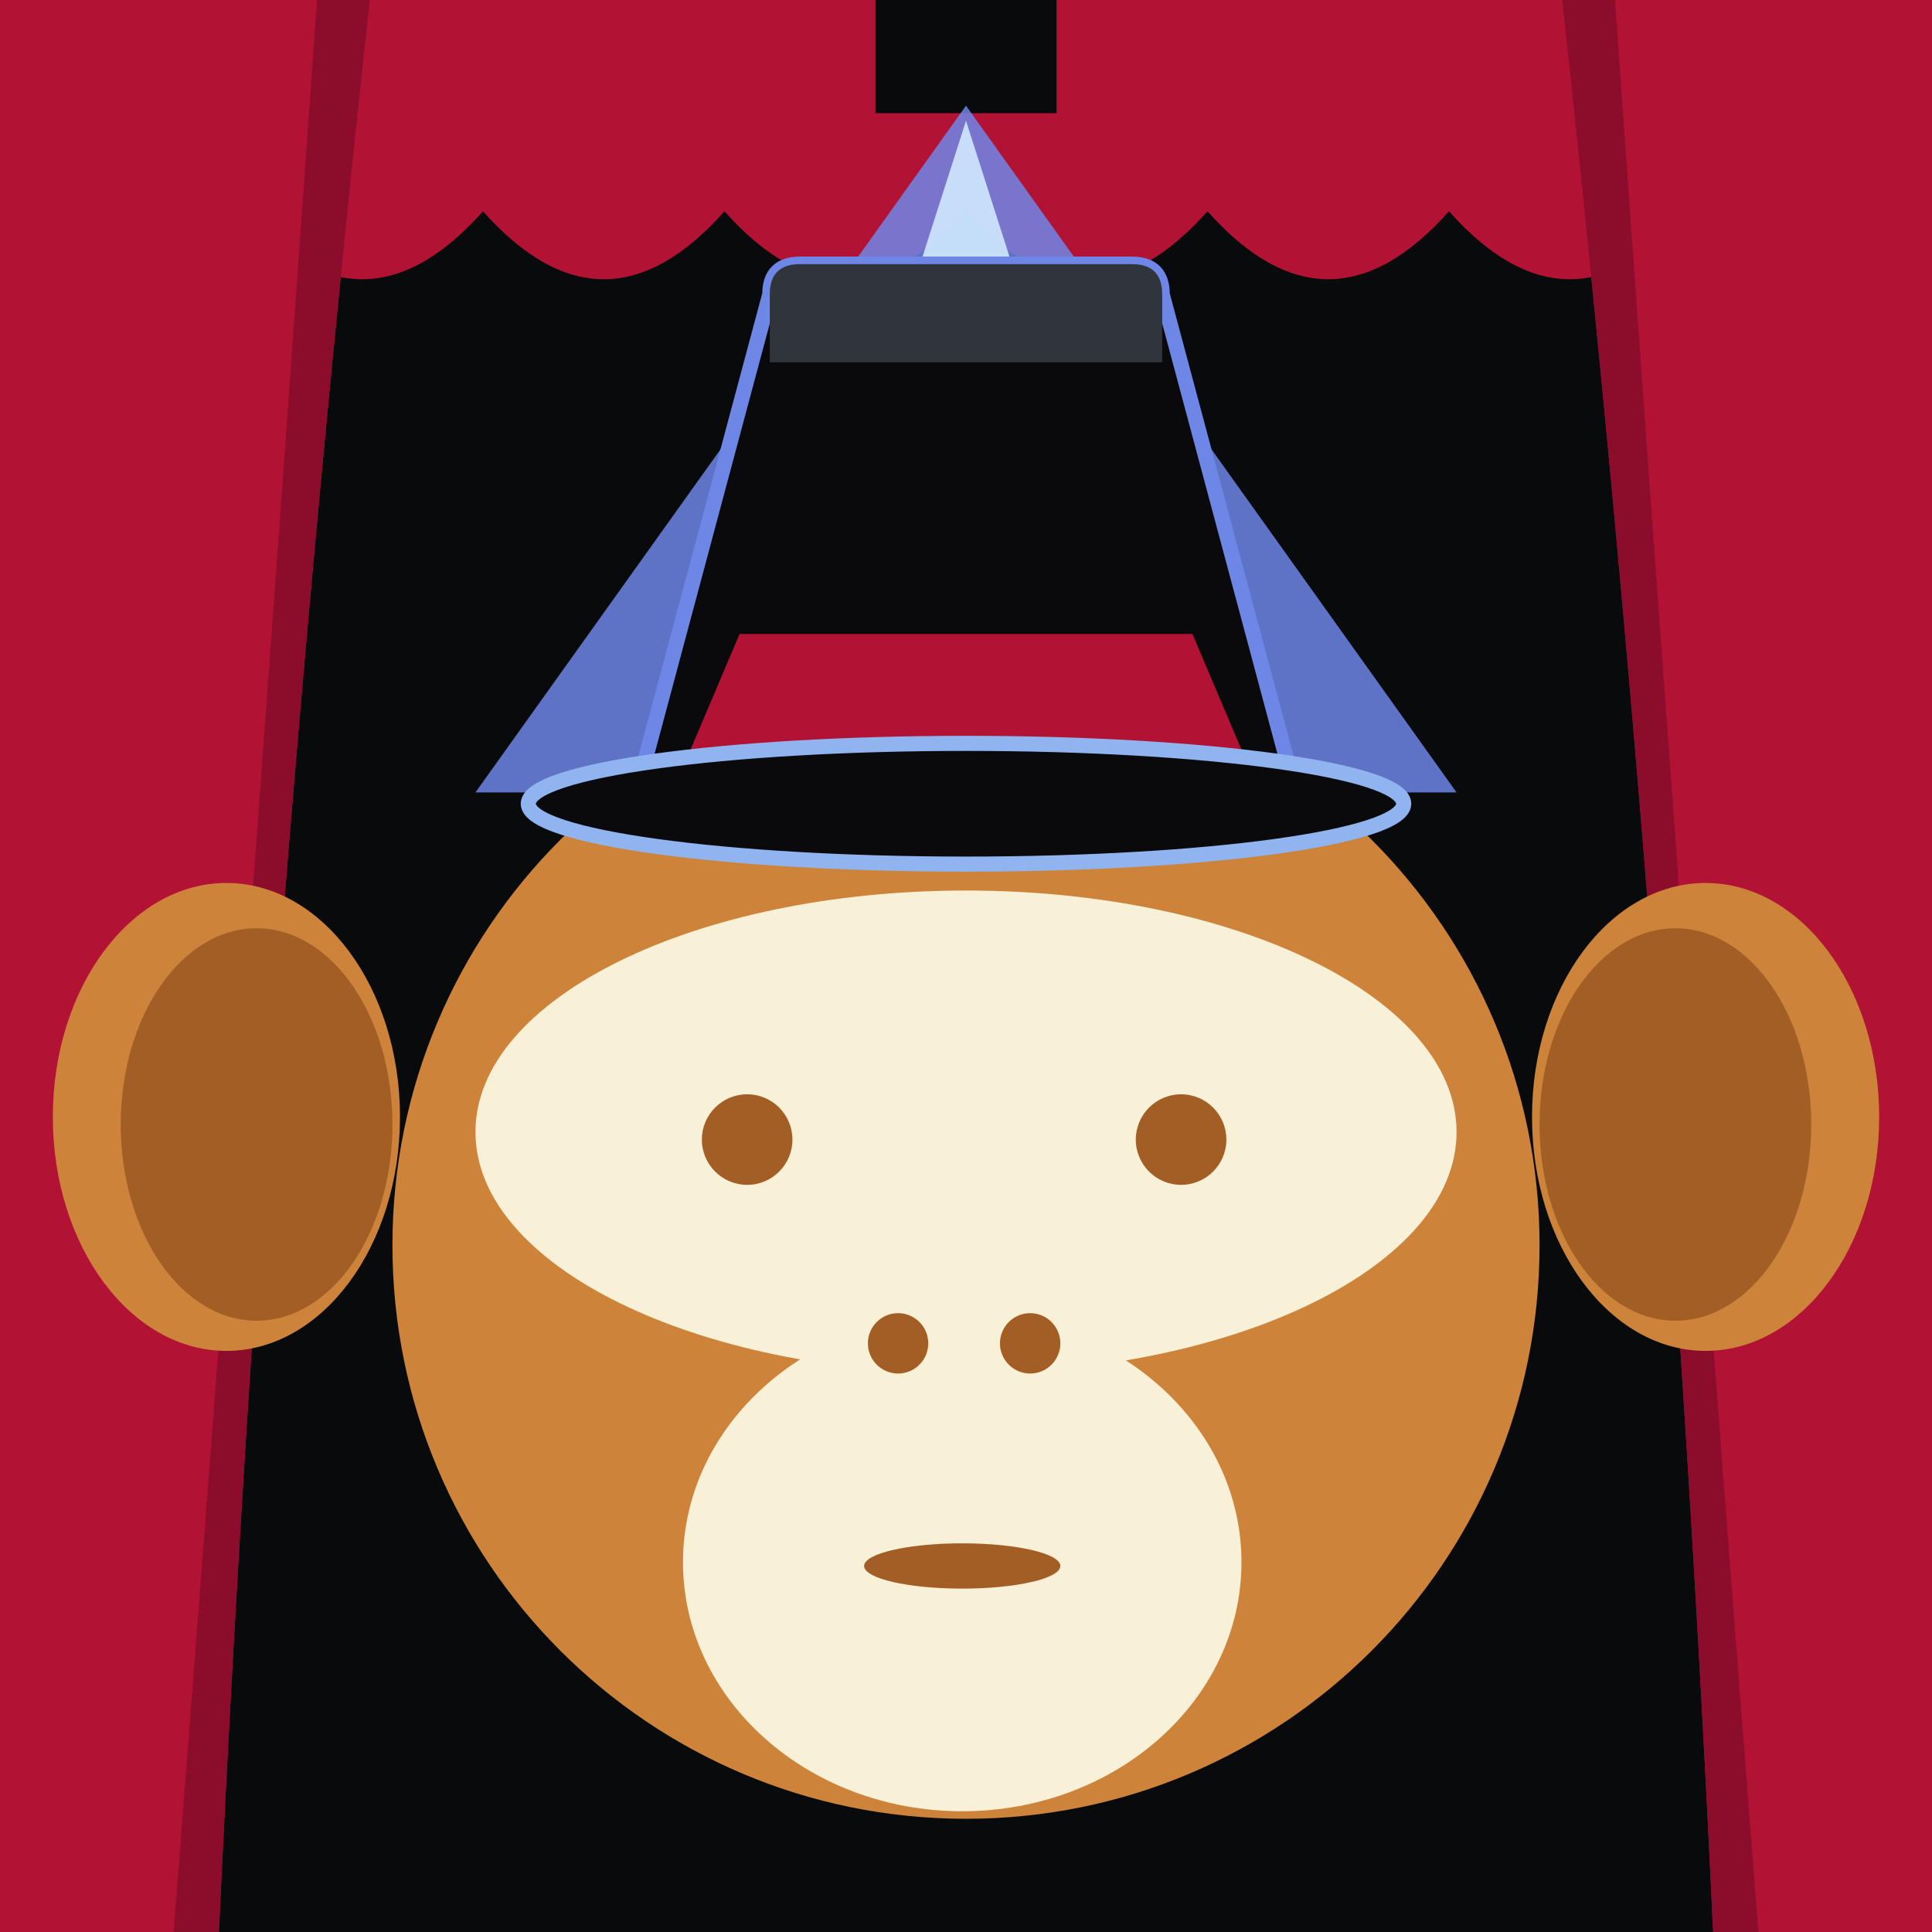
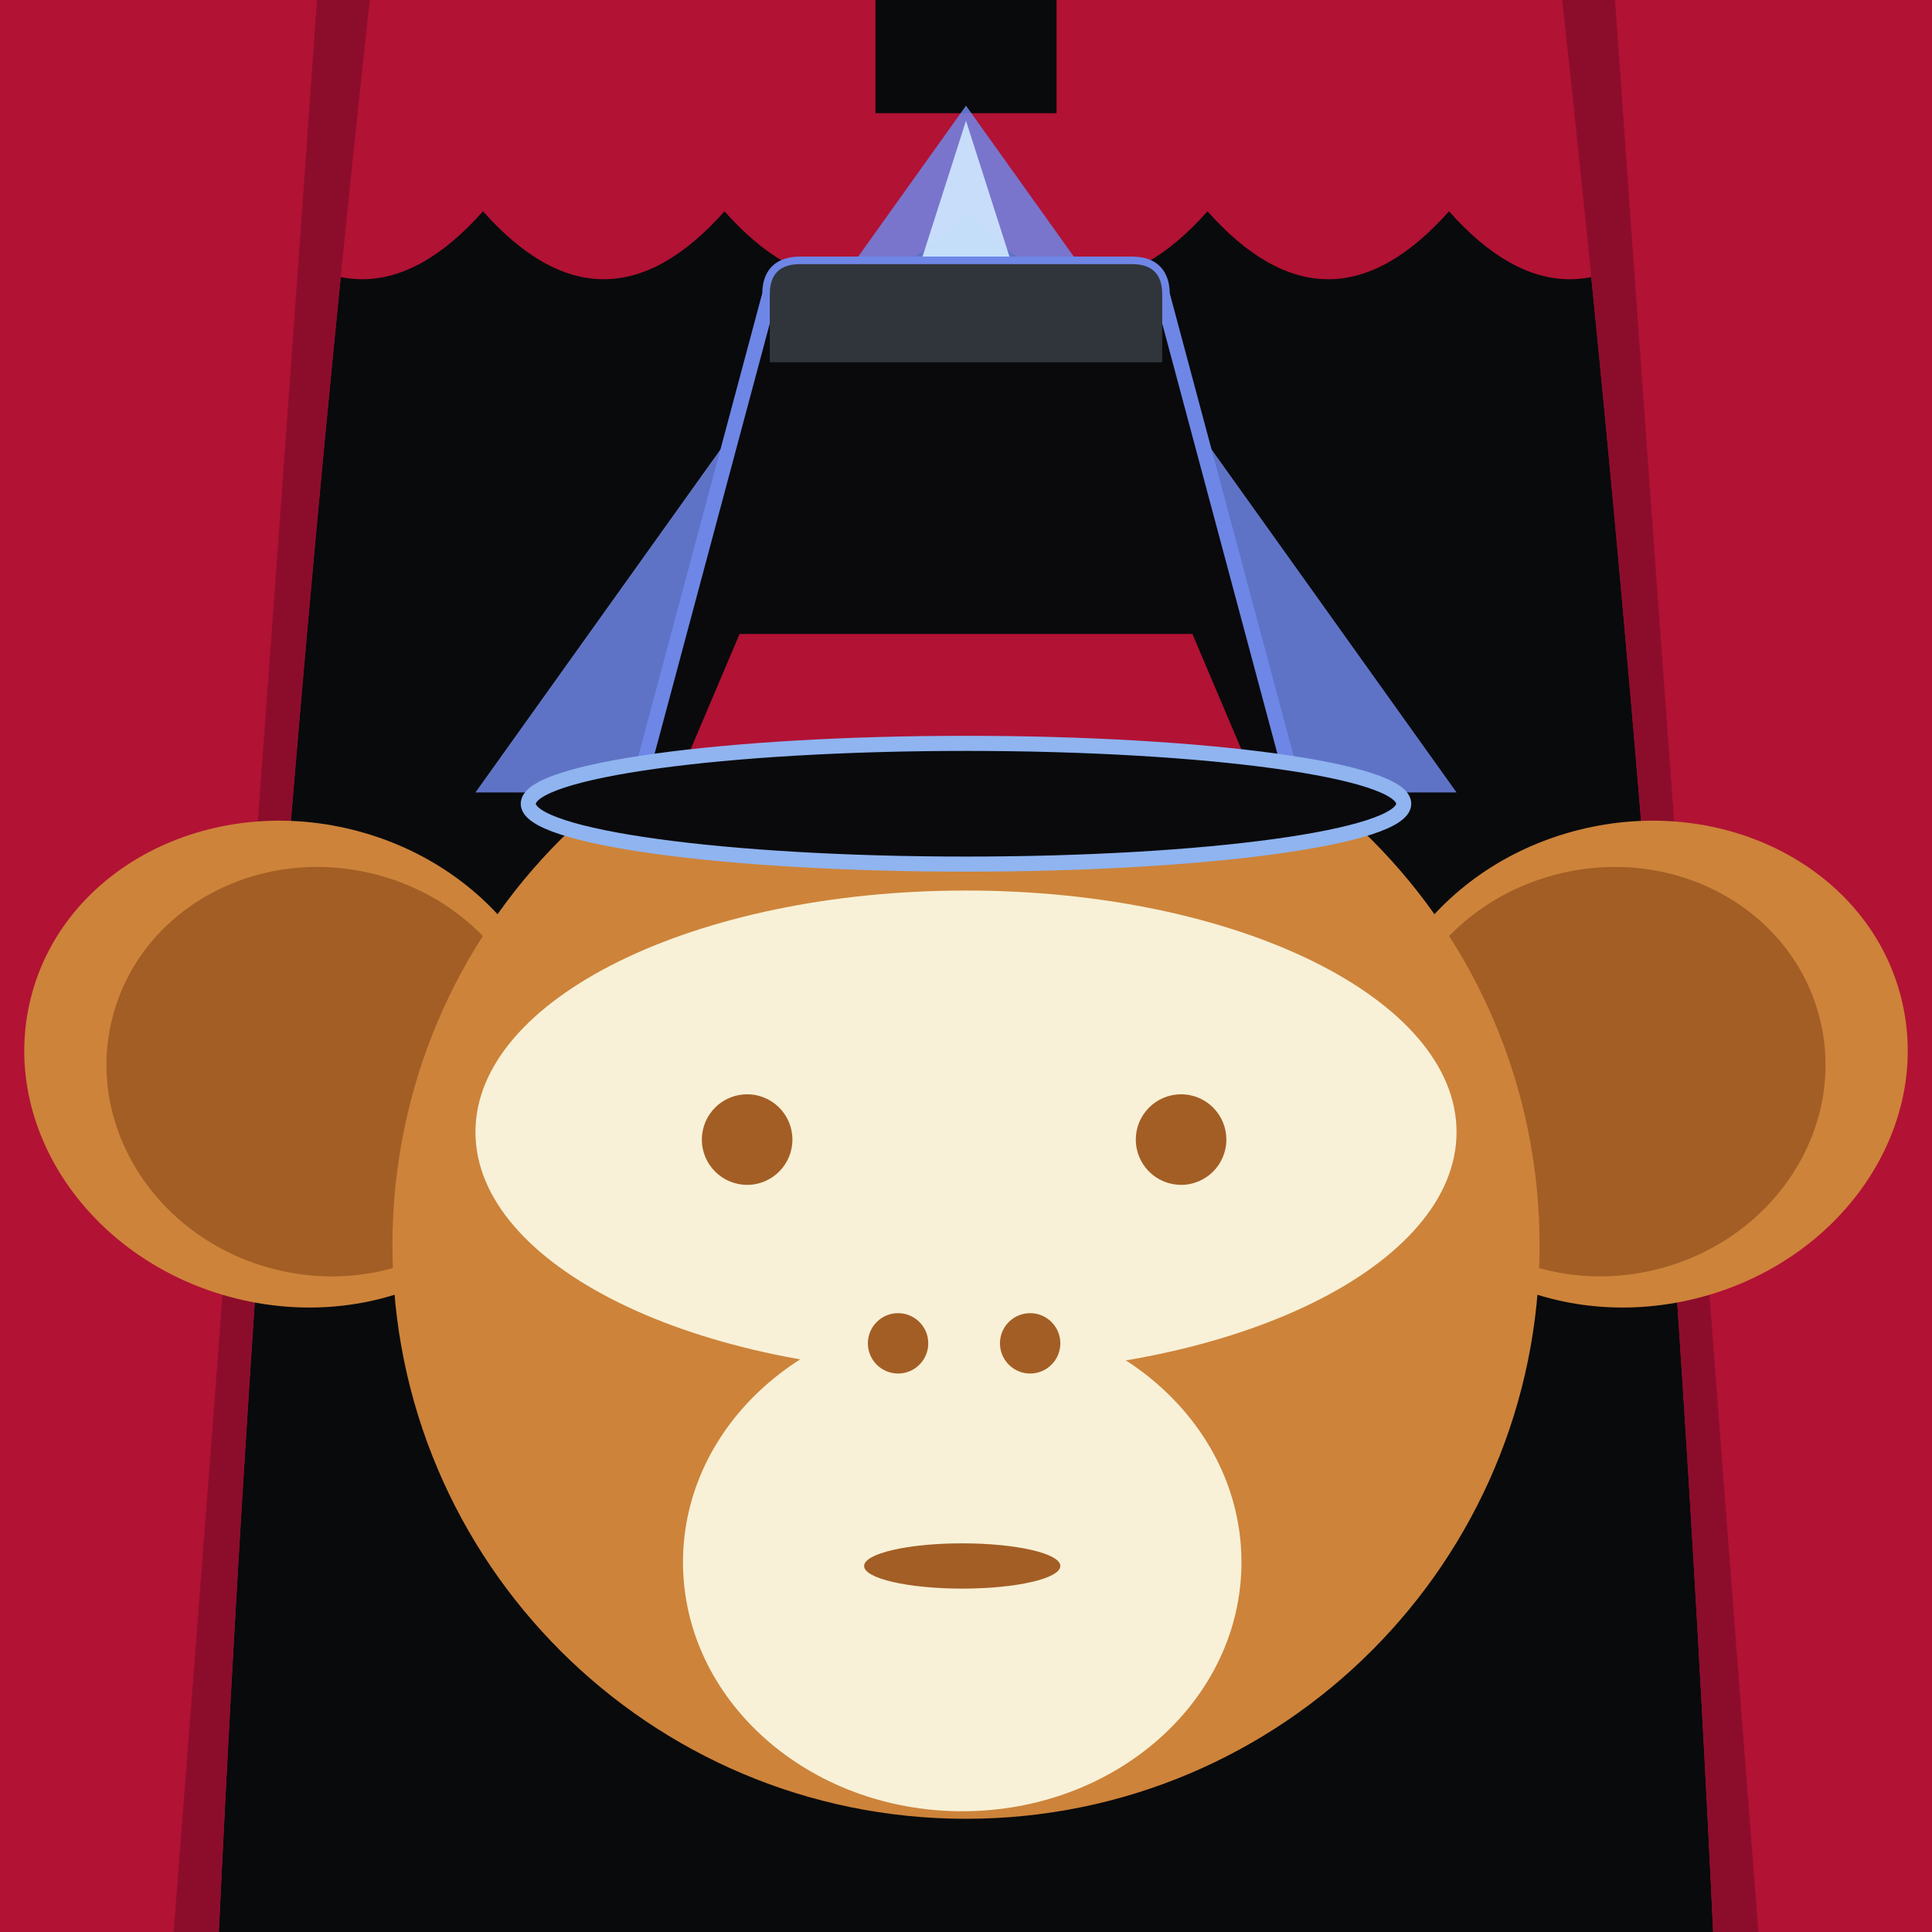
<svg xmlns="http://www.w3.org/2000/svg" viewBox="0 0 512 512" shape-rendering="geometricPrecision">
  <rect width="512" height="512" fill="#090A0C" />
  <path d="M0 0 H512 V56     Q480 92 448 56 Q416 92 384 56 Q352 92 320 56     Q288 92 256 56 Q224 92 192 56 Q160 92 128 56     Q96 92 64 56 Q32 92 0 56 Z" fill="#B21234" />
  <path d="M0 0 H98 Q70 256 58 512 H0 Z" fill="#B21234" />
  <path d="M84 0 H98 Q70 256 58 512 H46 Q66 256 84 0 Z" fill="#8C0D2B" />
  <path d="M512 0 H414 Q442 256 454 512 H512 Z" fill="#B21234" />
  <path d="M428 0 H414 Q442 256 454 512 H466 Q446 256 428 0 Z" fill="#8C0D2B" />
  <rect x="232" y="0" width="48" height="30" fill="#090A0C" />
  <polygon points="256,28 126,210 386,210" fill="#6E86E6" opacity="0.85" />
  <polygon points="256,32 224,132 288,132" fill="#CFE9FF" opacity="0.9" />
-   <ellipse cx="60" cy="296" rx="46" ry="62" fill="#CD833A" />
-   <ellipse cx="68" cy="298" rx="36" ry="52" fill="#A35E25" />
-   <ellipse cx="452" cy="296" rx="46" ry="62" fill="#CD833A" />
-   <ellipse cx="444" cy="298" rx="36" ry="52" fill="#A35E25" />
+   <ellipse cx="78" cy="282" rx="72" ry="64" fill="#CD833A" transform="rotate(14 78 282)" />
+   <ellipse cx="86" cy="284" rx="58" ry="54" fill="#A35E25" transform="rotate(14 86 284)" />
+   <ellipse cx="434" cy="282" rx="72" ry="64" fill="#CD833A" transform="rotate(-14 434 282)" />
+   <ellipse cx="426" cy="284" rx="58" ry="54" fill="#A35E25" transform="rotate(-14 426 284)" />
  <ellipse cx="256" cy="330" rx="152" ry="152" fill="#CD833A" />
  <ellipse cx="256" cy="300" rx="130" ry="64" fill="#F8F1D7" />
  <ellipse cx="255" cy="414" rx="74" ry="66" fill="#F8F1D7" />
  <circle cx="198" cy="302" r="12" fill="#A35E25" />
  <circle cx="313" cy="302" r="12" fill="#A35E25" />
  <circle cx="238" cy="356" r="8" fill="#A35E25" />
  <circle cx="273" cy="356" r="8" fill="#A35E25" />
  <ellipse cx="255" cy="415" rx="26" ry="6" fill="#A35E25" />
  <path d="M204 78 Q204 70 212 70 H300 Q308 70 308 78 L342 205 H170 Z" fill="#0A0A0C" stroke="#6E86E6" stroke-width="4" />
  <path d="M204 78 Q204 70 212 70 H300 Q308 70 308 78 V96 H204 Z" fill="#30353B" />
  <path d="M196 168 L316 168 L330 201 L182 201 Z" fill="#B21234" />
  <ellipse cx="256" cy="213" rx="116" ry="16" fill="#0A0A0C" stroke="#8FB4F0" stroke-width="4" />
</svg>
